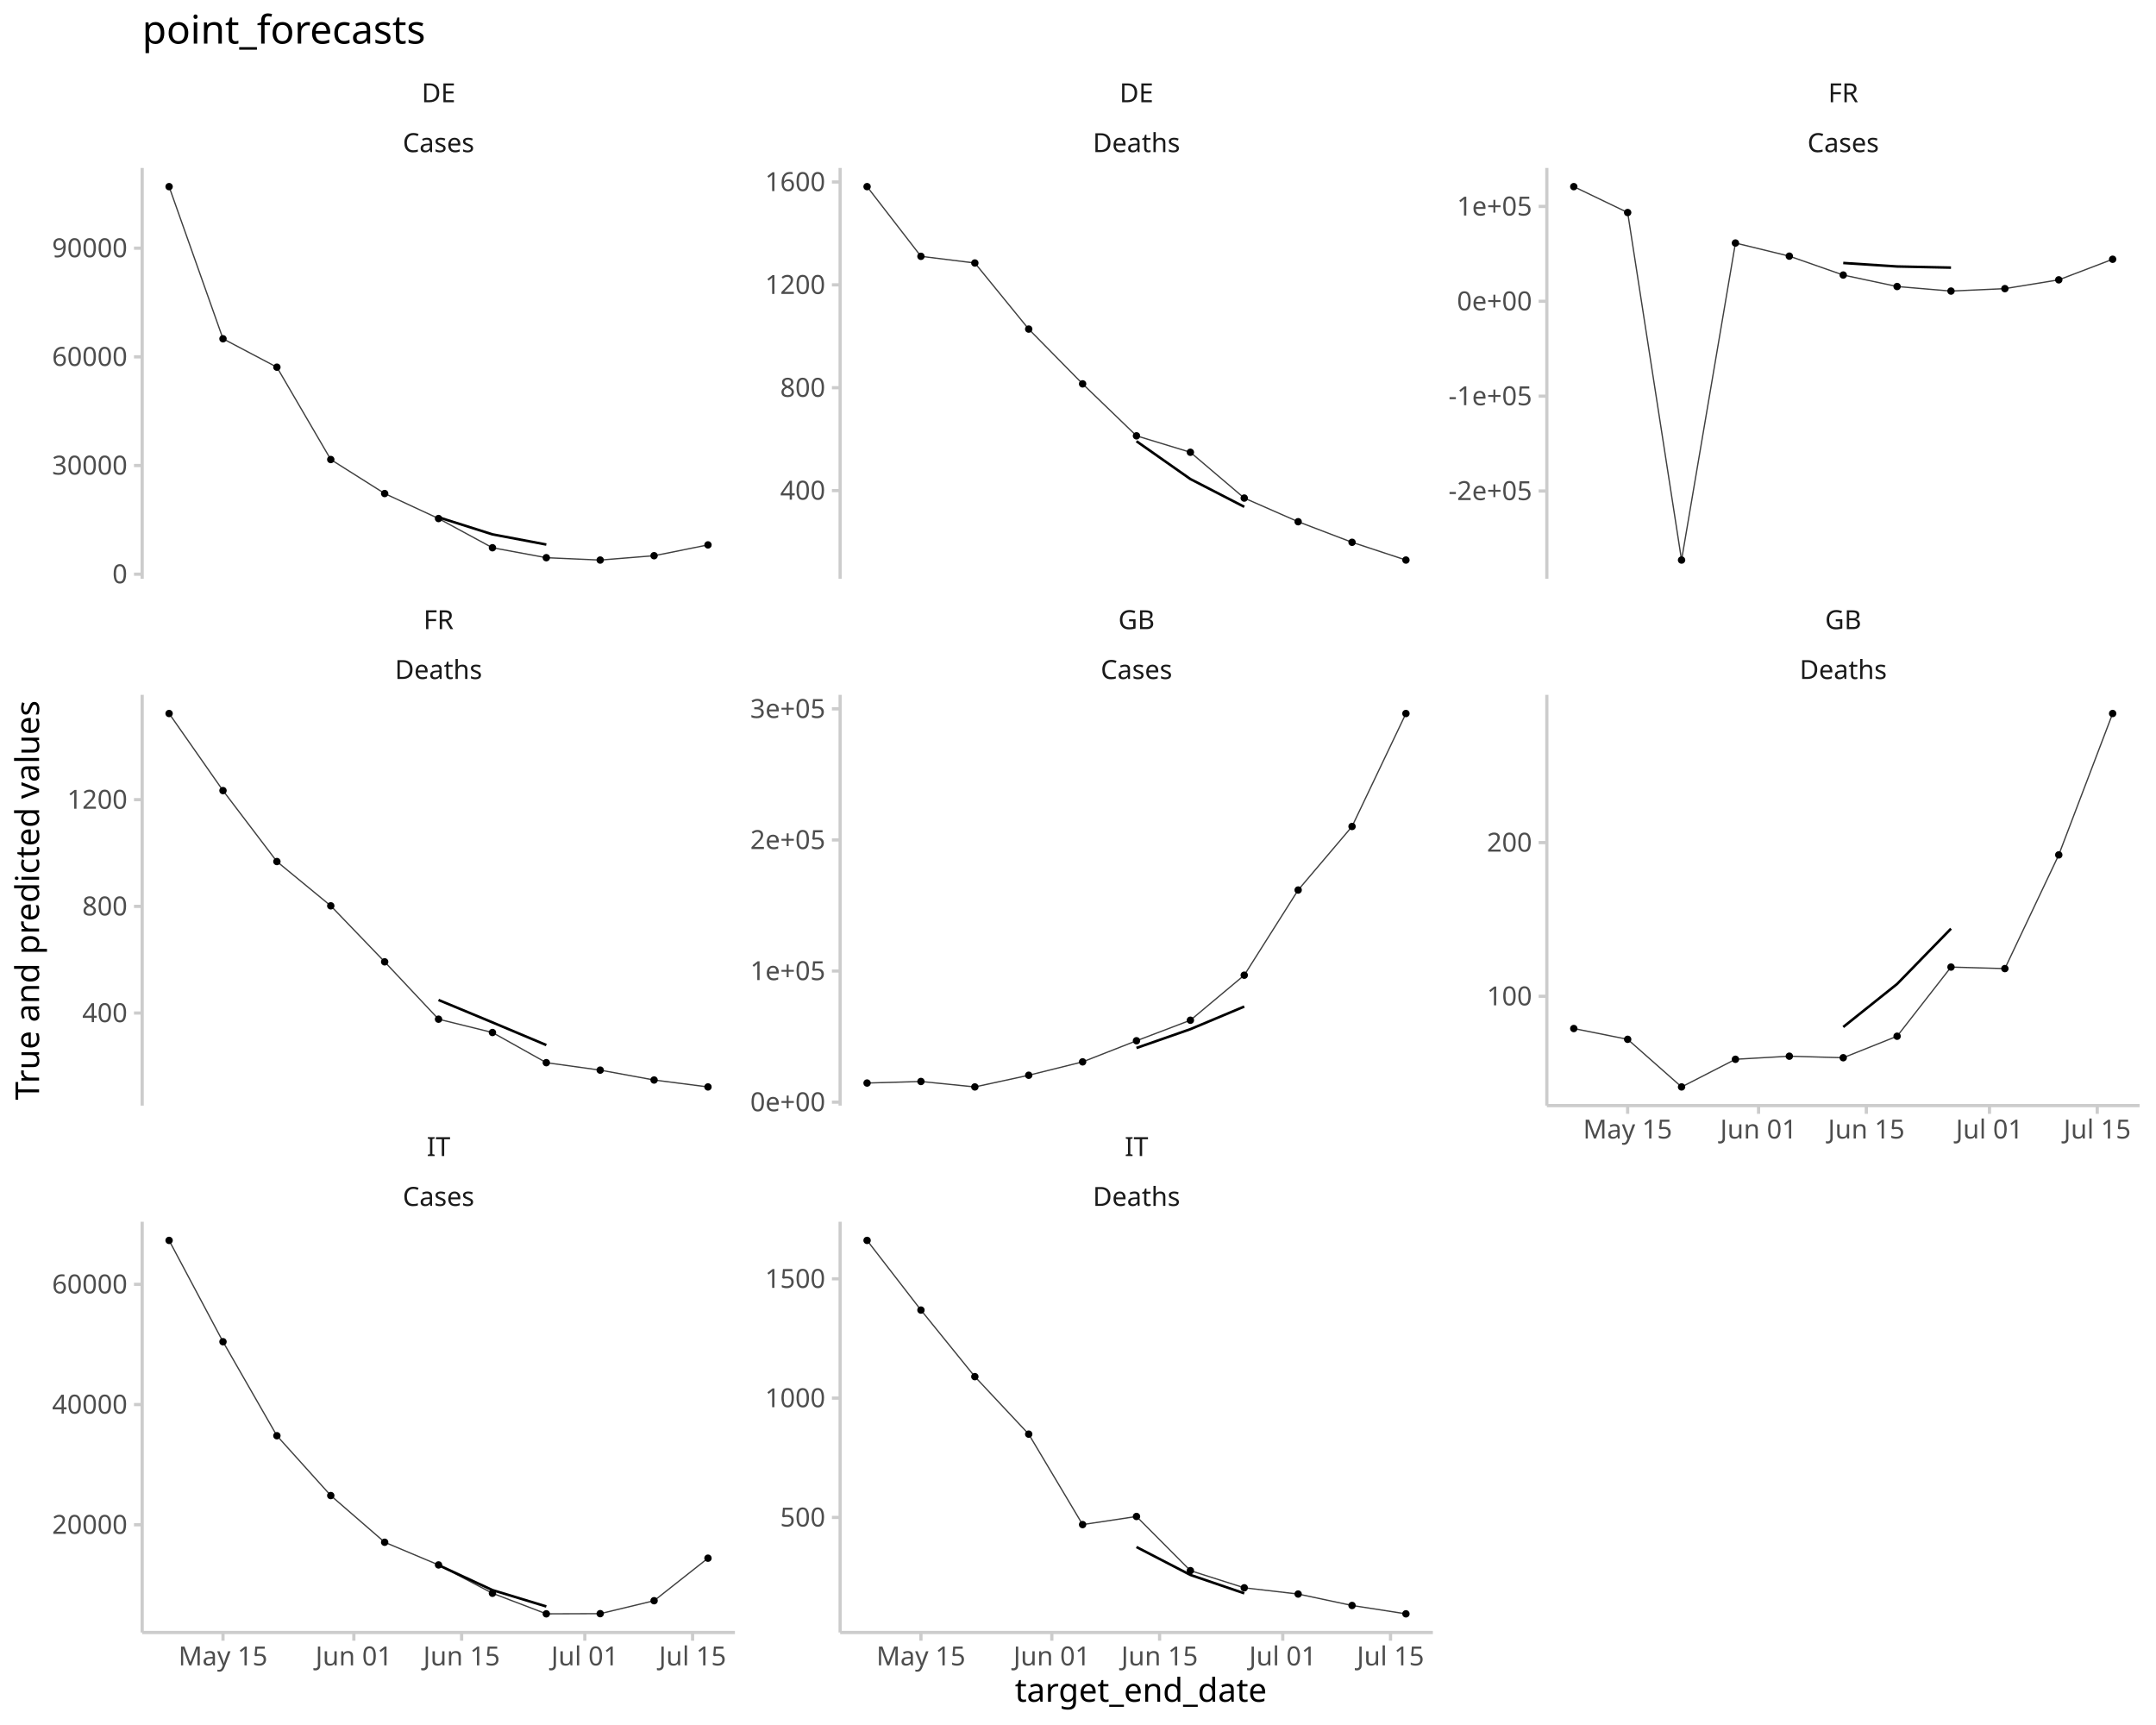
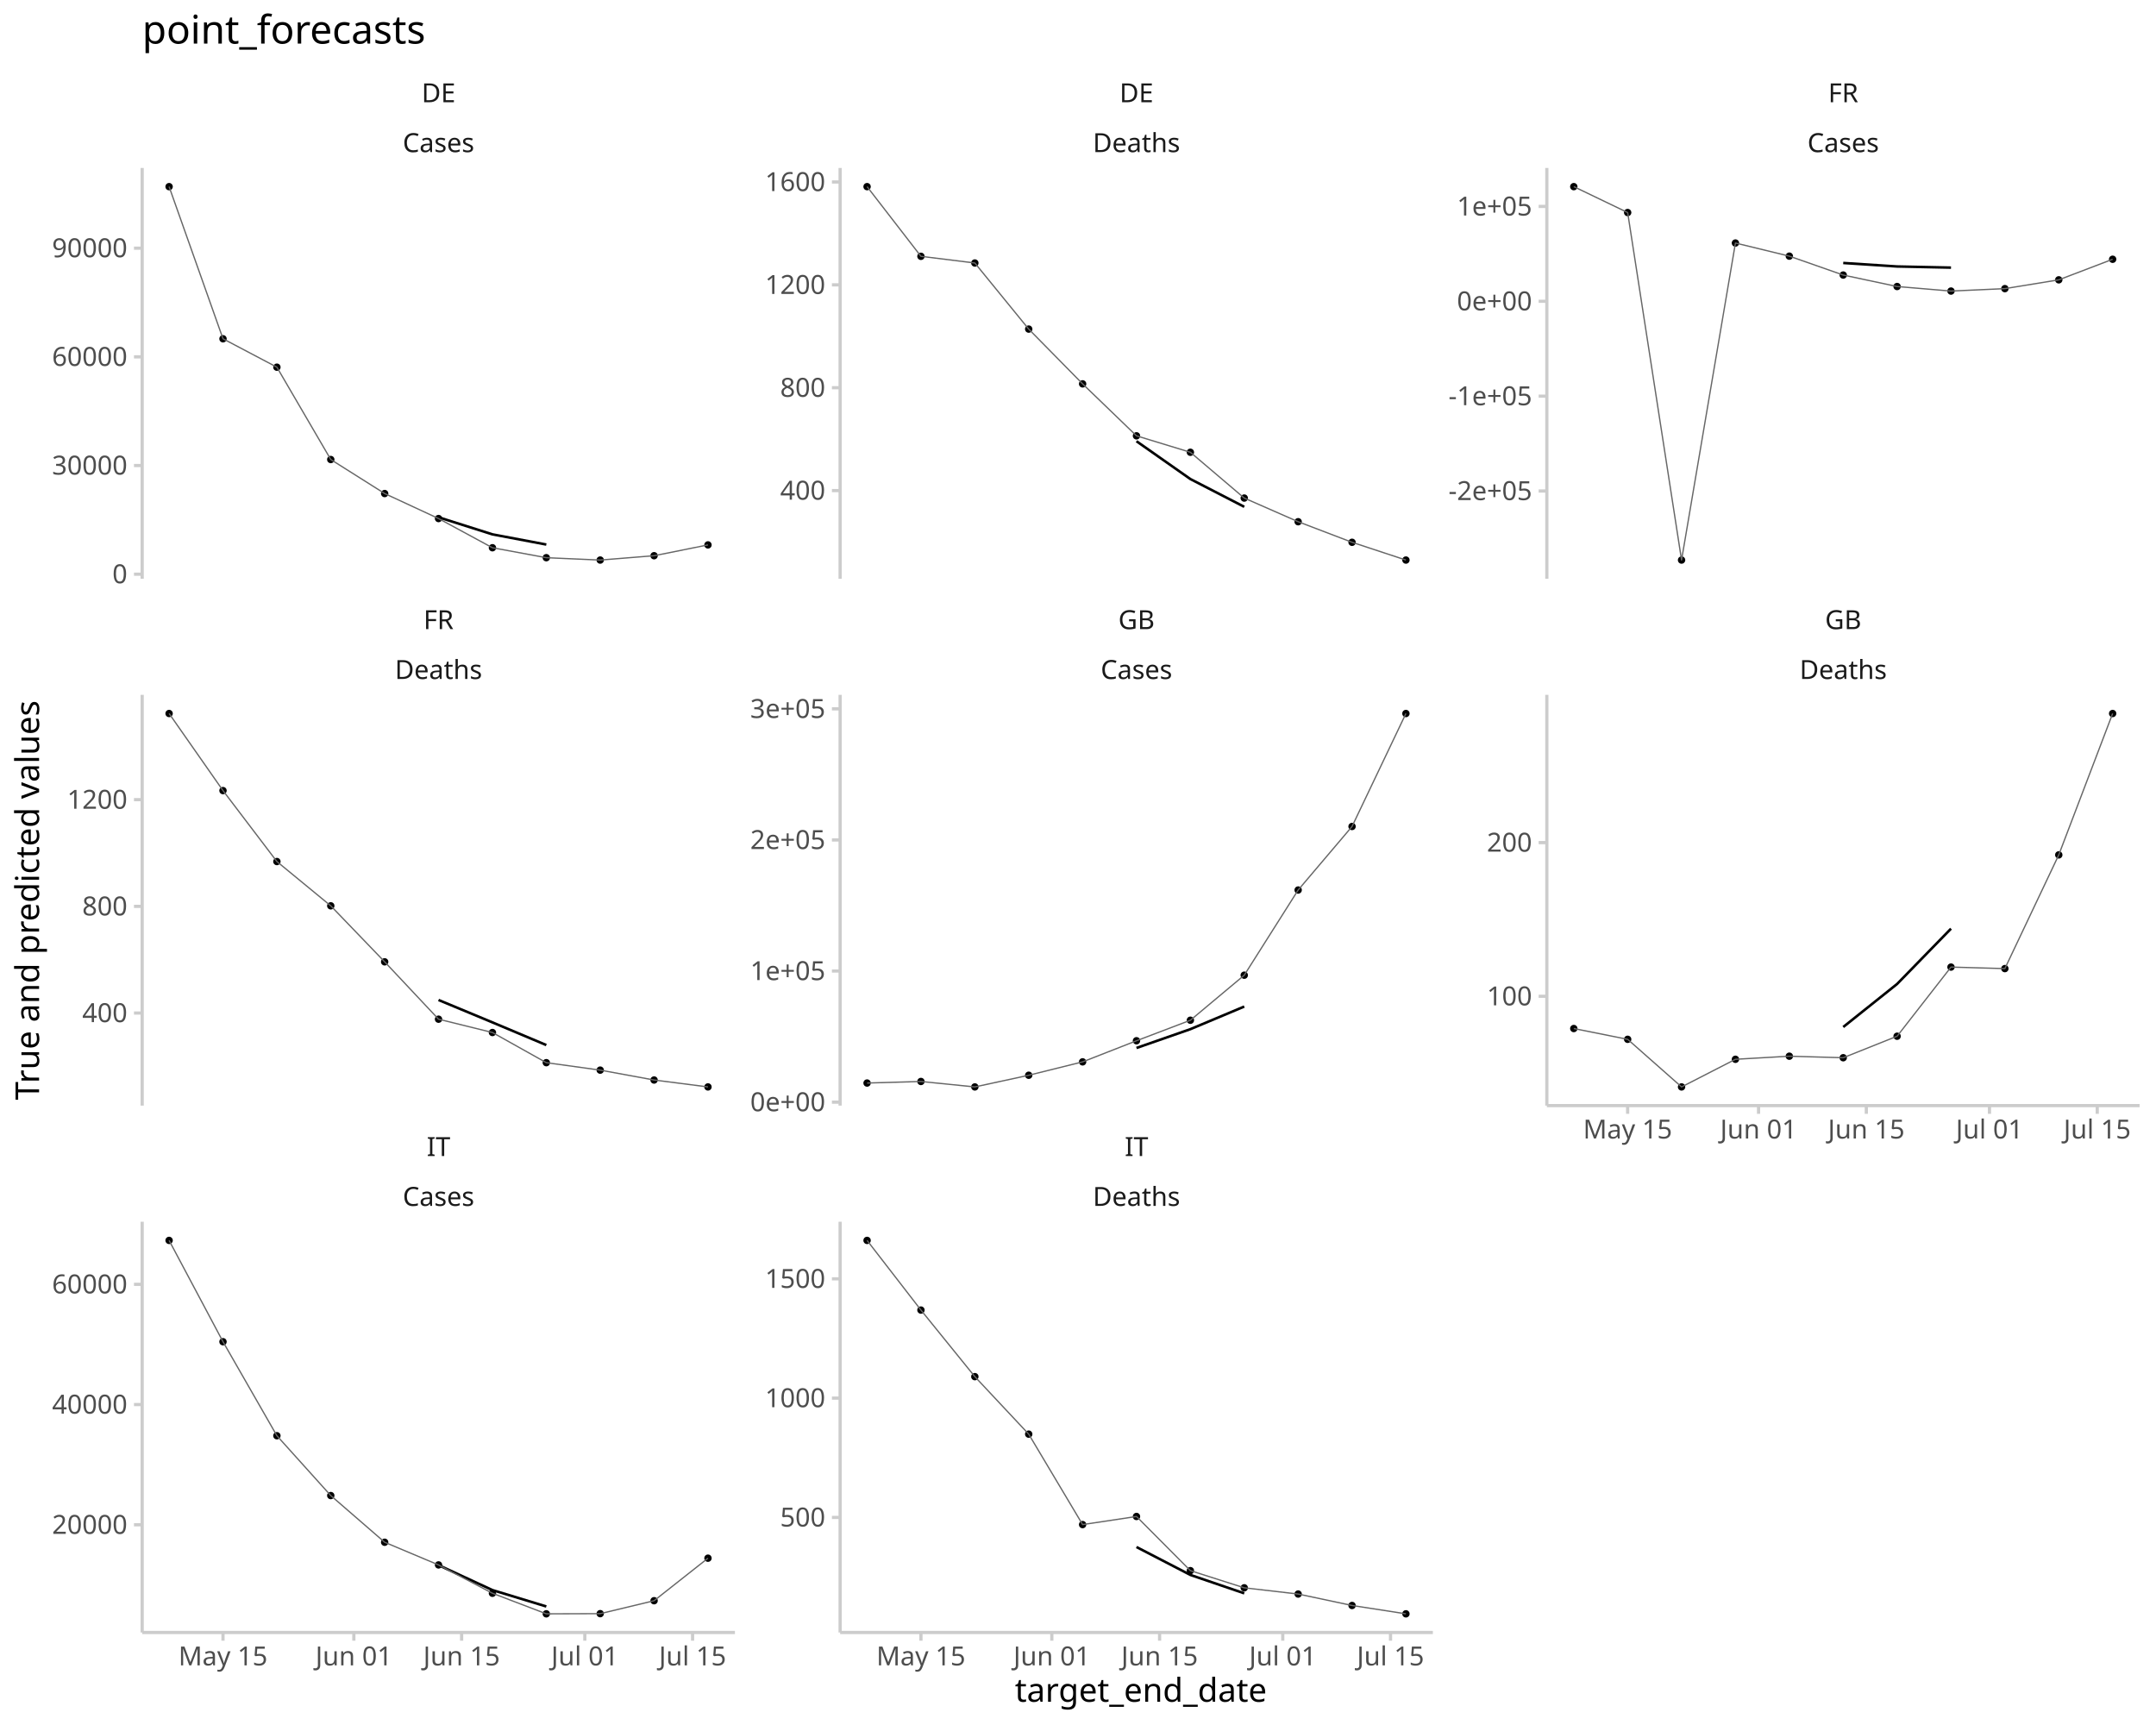
<svg xmlns="http://www.w3.org/2000/svg" class="svglite" data-engine-version="2.0" width="720.00pt" height="576.00pt" viewBox="0 0 720.00 576.00">
  <defs>
    <style type="text/css">
    .svglite line, .svglite polyline, .svglite polygon, .svglite path, .svglite rect, .svglite circle {
      fill: none;
      stroke: #000000;
      stroke-linecap: round;
      stroke-linejoin: round;
      stroke-miterlimit: 10.00;
    }
  </style>
  </defs>
  <rect width="100%" height="100%" style="stroke: none; fill: #FFFFFF;" />
  <defs>
    <clipPath id="cpMC4wMHw3MjAuMDB8MC4wMHw1NzYuMDA=">
      <rect x="0.00" y="0.00" width="720.00" height="576.00" />
    </clipPath>
  </defs>
  <g clip-path="url(#cpMC4wMHw3MjAuMDB8MC4wMHw1NzYuMDA=)">
</g>
  <defs>
    <clipPath id="cpNDcuNDh8MjQ1LjQzfDU2LjA4fDE5My4yNA==">
      <rect x="47.48" y="56.08" width="197.95" height="137.16" />
    </clipPath>
  </defs>
  <g clip-path="url(#cpNDcuNDh8MjQ1LjQzfDU2LjA4fDE5My4yNA==)">
    <polyline points="146.45,172.73 164.45,178.43 182.44,181.83 " style="stroke-width: 0.85; stroke-linecap: butt;" />
    <circle cx="56.47" cy="62.32" r="0.89" style="stroke-width: 0.71; fill: #000000;" />
    <circle cx="74.47" cy="113.12" r="0.89" style="stroke-width: 0.71; fill: #000000;" />
    <circle cx="92.47" cy="122.61" r="0.89" style="stroke-width: 0.71; fill: #000000;" />
    <circle cx="110.46" cy="153.44" r="0.89" style="stroke-width: 0.71; fill: #000000;" />
    <circle cx="128.46" cy="164.80" r="0.89" style="stroke-width: 0.71; fill: #000000;" />
    <circle cx="146.45" cy="173.15" r="0.89" style="stroke-width: 0.71; fill: #000000;" />
    <circle cx="164.45" cy="182.90" r="0.89" style="stroke-width: 0.71; fill: #000000;" />
    <circle cx="182.44" cy="186.22" r="0.89" style="stroke-width: 0.71; fill: #000000;" />
    <circle cx="200.44" cy="187.01" r="0.89" style="stroke-width: 0.71; fill: #000000;" />
    <circle cx="218.43" cy="185.56" r="0.89" style="stroke-width: 0.71; fill: #000000;" />
    <circle cx="236.43" cy="181.95" r="0.89" style="stroke-width: 0.71; fill: #000000;" />
-     <polyline points="56.47,62.32 74.47,113.12 92.47,122.61 110.46,153.44 128.46,164.80 146.45,173.15 164.45,182.90 182.44,186.22 200.44,187.01 218.43,185.56 236.43,181.95 " style="stroke-width: 0.43; stroke: #000000; stroke-opacity: 0.75; stroke-linecap: butt;" />
+     <polyline points="56.47,62.32 74.47,113.12 92.47,122.61 110.46,153.44 128.46,164.80 146.45,173.15 164.45,182.90 182.44,186.22 200.44,187.01 218.43,185.56 236.43,181.95 " style="stroke-width: 0.43; stroke: #666666; stroke-linecap: butt;" />
  </g>
  <g clip-path="url(#cpMC4wMHw3MjAuMDB8MC4wMHw1NzYuMDA=)">
</g>
  <defs>
    <clipPath id="cpNDcuNDh8MjQ1LjQzfDIzMi4wMnwzNjkuMTg=">
      <rect x="47.48" y="232.02" width="197.95" height="137.16" />
    </clipPath>
  </defs>
  <g clip-path="url(#cpNDcuNDh8MjQ1LjQzfDIzMi4wMnwzNjkuMTg=)">
    <polyline points="146.45,333.91 164.45,341.39 182.44,348.96 " style="stroke-width: 0.85; stroke-linecap: butt;" />
    <circle cx="56.47" cy="238.25" r="0.89" style="stroke-width: 0.71; fill: #000000;" />
    <circle cx="74.47" cy="263.99" r="0.89" style="stroke-width: 0.71; fill: #000000;" />
    <circle cx="92.47" cy="287.68" r="0.89" style="stroke-width: 0.71; fill: #000000;" />
    <circle cx="110.46" cy="302.47" r="0.89" style="stroke-width: 0.71; fill: #000000;" />
    <circle cx="128.46" cy="321.17" r="0.89" style="stroke-width: 0.71; fill: #000000;" />
    <circle cx="146.45" cy="340.32" r="0.89" style="stroke-width: 0.71; fill: #000000;" />
    <circle cx="164.45" cy="344.77" r="0.89" style="stroke-width: 0.71; fill: #000000;" />
    <circle cx="182.44" cy="354.84" r="0.89" style="stroke-width: 0.71; fill: #000000;" />
    <circle cx="200.44" cy="357.33" r="0.89" style="stroke-width: 0.71; fill: #000000;" />
    <circle cx="218.43" cy="360.63" r="0.89" style="stroke-width: 0.71; fill: #000000;" />
    <circle cx="236.43" cy="362.94" r="0.89" style="stroke-width: 0.71; fill: #000000;" />
-     <polyline points="56.47,238.25 74.47,263.99 92.47,287.68 110.46,302.47 128.46,321.17 146.45,340.32 164.45,344.77 182.44,354.84 200.44,357.33 218.43,360.63 236.43,362.94 " style="stroke-width: 0.43; stroke: #000000; stroke-opacity: 0.75; stroke-linecap: butt;" />
+     <polyline points="56.47,238.25 74.47,263.99 92.47,287.68 110.46,302.47 128.46,321.17 146.45,340.32 164.45,344.77 182.44,354.84 200.44,357.33 218.43,360.63 236.43,362.94 " style="stroke-width: 0.43; stroke: #666666; stroke-linecap: butt;" />
  </g>
  <g clip-path="url(#cpMC4wMHw3MjAuMDB8MC4wMHw1NzYuMDA=)">
</g>
  <defs>
    <clipPath id="cpNDcuNDh8MjQ1LjQzfDQwNy45Nnw1NDUuMTE=">
      <rect x="47.48" y="407.96" width="197.95" height="137.16" />
    </clipPath>
  </defs>
  <g clip-path="url(#cpNDcuNDh8MjQ1LjQzfDQwNy45Nnw1NDUuMTE=)">
    <polyline points="146.45,522.62 164.45,530.95 182.44,536.42 " style="stroke-width: 0.85; stroke-linecap: butt;" />
    <circle cx="56.47" cy="414.19" r="0.89" style="stroke-width: 0.71; fill: #000000;" />
    <circle cx="74.47" cy="448.02" r="0.89" style="stroke-width: 0.71; fill: #000000;" />
    <circle cx="92.47" cy="479.41" r="0.89" style="stroke-width: 0.71; fill: #000000;" />
    <circle cx="110.46" cy="499.39" r="0.89" style="stroke-width: 0.71; fill: #000000;" />
    <circle cx="128.46" cy="514.98" r="0.89" style="stroke-width: 0.71; fill: #000000;" />
    <circle cx="146.45" cy="522.55" r="0.89" style="stroke-width: 0.71; fill: #000000;" />
    <circle cx="164.45" cy="532.01" r="0.89" style="stroke-width: 0.71; fill: #000000;" />
    <circle cx="182.44" cy="538.88" r="0.89" style="stroke-width: 0.71; fill: #000000;" />
    <circle cx="200.44" cy="538.82" r="0.89" style="stroke-width: 0.71; fill: #000000;" />
    <circle cx="218.43" cy="534.50" r="0.89" style="stroke-width: 0.71; fill: #000000;" />
    <circle cx="236.43" cy="520.30" r="0.89" style="stroke-width: 0.71; fill: #000000;" />
-     <polyline points="56.47,414.19 74.47,448.02 92.47,479.41 110.46,499.39 128.46,514.98 146.45,522.55 164.45,532.01 182.44,538.88 200.44,538.82 218.43,534.50 236.43,520.30 " style="stroke-width: 0.43; stroke: #000000; stroke-opacity: 0.75; stroke-linecap: butt;" />
+     <polyline points="56.47,414.19 74.47,448.02 92.47,479.41 110.46,499.39 128.46,514.98 146.45,522.55 164.45,532.01 182.44,538.88 200.44,538.82 218.43,534.50 236.43,520.30 " style="stroke-width: 0.43; stroke: #666666; stroke-linecap: butt;" />
  </g>
  <g clip-path="url(#cpMC4wMHw3MjAuMDB8MC4wMHw1NzYuMDA=)">
</g>
  <defs>
    <clipPath id="cpMjgwLjU2fDQ3OC41MXw1Ni4wOHwxOTMuMjQ=">
      <rect x="280.56" y="56.08" width="197.95" height="137.16" />
    </clipPath>
  </defs>
  <g clip-path="url(#cpMjgwLjU2fDQ3OC41MXw1Ni4wOHwxOTMuMjQ=)">
    <polyline points="379.53,147.33 397.53,159.96 415.52,169.23 " style="stroke-width: 0.85; stroke-linecap: butt;" />
    <circle cx="289.56" cy="62.32" r="0.89" style="stroke-width: 0.71; fill: #000000;" />
    <circle cx="307.55" cy="85.59" r="0.89" style="stroke-width: 0.71; fill: #000000;" />
    <circle cx="325.55" cy="87.82" r="0.89" style="stroke-width: 0.71; fill: #000000;" />
    <circle cx="343.54" cy="109.89" r="0.89" style="stroke-width: 0.71; fill: #000000;" />
    <circle cx="361.54" cy="128.18" r="0.89" style="stroke-width: 0.71; fill: #000000;" />
    <circle cx="379.53" cy="145.53" r="0.89" style="stroke-width: 0.71; fill: #000000;" />
    <circle cx="397.53" cy="151.02" r="0.89" style="stroke-width: 0.71; fill: #000000;" />
    <circle cx="415.52" cy="166.31" r="0.89" style="stroke-width: 0.71; fill: #000000;" />
    <circle cx="433.52" cy="174.21" r="0.89" style="stroke-width: 0.71; fill: #000000;" />
    <circle cx="451.52" cy="181.08" r="0.89" style="stroke-width: 0.71; fill: #000000;" />
    <circle cx="469.51" cy="187.01" r="0.89" style="stroke-width: 0.71; fill: #000000;" />
-     <polyline points="289.56,62.32 307.55,85.59 325.55,87.82 343.54,109.89 361.54,128.18 379.53,145.53 397.53,151.02 415.52,166.31 433.52,174.21 451.52,181.08 469.51,187.01 " style="stroke-width: 0.43; stroke: #000000; stroke-opacity: 0.75; stroke-linecap: butt;" />
+     <polyline points="289.56,62.32 307.55,85.59 325.55,87.82 343.54,109.89 361.54,128.18 379.53,145.53 397.53,151.02 415.52,166.31 433.52,174.21 451.52,181.08 469.51,187.01 " style="stroke-width: 0.43; stroke: #666666; stroke-linecap: butt;" />
  </g>
  <g clip-path="url(#cpMC4wMHw3MjAuMDB8MC4wMHw1NzYuMDA=)">
</g>
  <defs>
    <clipPath id="cpMjgwLjU2fDQ3OC41MXwyMzIuMDJ8MzY5LjE4">
      <rect x="280.56" y="232.02" width="197.95" height="137.16" />
    </clipPath>
  </defs>
  <g clip-path="url(#cpMjgwLjU2fDQ3OC41MXwyMzIuMDJ8MzY5LjE4)">
    <polyline points="379.53,349.93 397.53,343.65 415.52,336.10 " style="stroke-width: 0.85; stroke-linecap: butt;" />
    <circle cx="289.56" cy="361.64" r="0.89" style="stroke-width: 0.71; fill: #000000;" />
    <circle cx="307.55" cy="361.12" r="0.89" style="stroke-width: 0.71; fill: #000000;" />
    <circle cx="325.55" cy="362.94" r="0.89" style="stroke-width: 0.71; fill: #000000;" />
    <circle cx="343.54" cy="359.04" r="0.89" style="stroke-width: 0.71; fill: #000000;" />
    <circle cx="361.54" cy="354.57" r="0.89" style="stroke-width: 0.71; fill: #000000;" />
    <circle cx="379.53" cy="347.52" r="0.89" style="stroke-width: 0.71; fill: #000000;" />
    <circle cx="397.53" cy="340.67" r="0.89" style="stroke-width: 0.71; fill: #000000;" />
    <circle cx="415.52" cy="325.63" r="0.89" style="stroke-width: 0.71; fill: #000000;" />
    <circle cx="433.52" cy="297.19" r="0.89" style="stroke-width: 0.71; fill: #000000;" />
    <circle cx="451.52" cy="275.97" r="0.89" style="stroke-width: 0.71; fill: #000000;" />
    <circle cx="469.51" cy="238.25" r="0.89" style="stroke-width: 0.71; fill: #000000;" />
-     <polyline points="289.56,361.64 307.55,361.12 325.55,362.94 343.54,359.04 361.54,354.57 379.53,347.52 397.53,340.67 415.52,325.63 433.52,297.19 451.52,275.97 469.51,238.25 " style="stroke-width: 0.43; stroke: #000000; stroke-opacity: 0.75; stroke-linecap: butt;" />
+     <polyline points="289.56,361.64 307.55,361.12 325.55,362.94 343.54,359.04 361.54,354.57 379.53,347.52 397.53,340.67 415.52,325.63 433.52,297.19 451.52,275.97 469.51,238.25 " style="stroke-width: 0.43; stroke: #666666; stroke-linecap: butt;" />
  </g>
  <g clip-path="url(#cpMC4wMHw3MjAuMDB8MC4wMHw1NzYuMDA=)">
</g>
  <defs>
    <clipPath id="cpMjgwLjU2fDQ3OC41MXw0MDcuOTZ8NTQ1LjEx">
      <rect x="280.56" y="407.96" width="197.95" height="137.16" />
    </clipPath>
  </defs>
  <g clip-path="url(#cpMjgwLjU2fDQ3OC41MXw0MDcuOTZ8NTQ1LjEx)">
    <polyline points="379.53,516.57 397.53,525.89 415.52,532.03 " style="stroke-width: 0.85; stroke-linecap: butt;" />
    <circle cx="289.56" cy="414.19" r="0.89" style="stroke-width: 0.71; fill: #000000;" />
    <circle cx="307.55" cy="437.45" r="0.89" style="stroke-width: 0.71; fill: #000000;" />
    <circle cx="325.55" cy="459.68" r="0.89" style="stroke-width: 0.71; fill: #000000;" />
    <circle cx="343.54" cy="478.88" r="0.89" style="stroke-width: 0.71; fill: #000000;" />
    <circle cx="361.54" cy="509.08" r="0.89" style="stroke-width: 0.71; fill: #000000;" />
    <circle cx="379.53" cy="506.37" r="0.89" style="stroke-width: 0.71; fill: #000000;" />
    <circle cx="397.53" cy="524.46" r="0.89" style="stroke-width: 0.71; fill: #000000;" />
    <circle cx="415.52" cy="530.19" r="0.89" style="stroke-width: 0.71; fill: #000000;" />
    <circle cx="433.52" cy="532.27" r="0.89" style="stroke-width: 0.71; fill: #000000;" />
    <circle cx="451.52" cy="536.09" r="0.89" style="stroke-width: 0.71; fill: #000000;" />
    <circle cx="469.51" cy="538.88" r="0.89" style="stroke-width: 0.71; fill: #000000;" />
-     <polyline points="289.56,414.19 307.55,437.45 325.55,459.68 343.54,478.88 361.54,509.08 379.53,506.37 397.53,524.46 415.52,530.19 433.52,532.27 451.52,536.09 469.51,538.88 " style="stroke-width: 0.43; stroke: #000000; stroke-opacity: 0.75; stroke-linecap: butt;" />
+     <polyline points="289.56,414.19 307.55,437.45 325.55,459.68 343.54,478.88 361.54,509.08 379.53,506.37 397.53,524.46 415.52,530.19 433.52,532.27 451.52,536.09 469.51,538.88 " style="stroke-width: 0.43; stroke: #666666; stroke-linecap: butt;" />
  </g>
  <g clip-path="url(#cpMC4wMHw3MjAuMDB8MC4wMHw1NzYuMDA=)">
</g>
  <defs>
    <clipPath id="cpNTE2LjU3fDcxNC41Mnw1Ni4wOHwxOTMuMjQ=">
      <rect x="516.57" y="56.08" width="197.95" height="137.16" />
    </clipPath>
  </defs>
  <g clip-path="url(#cpNTE2LjU3fDcxNC41Mnw1Ni4wOHwxOTMuMjQ=)">
    <polyline points="615.55,87.81 633.54,88.98 651.54,89.36 " style="stroke-width: 0.85; stroke-linecap: butt;" />
    <circle cx="525.57" cy="62.32" r="0.89" style="stroke-width: 0.71; fill: #000000;" />
    <circle cx="543.56" cy="70.97" r="0.89" style="stroke-width: 0.71; fill: #000000;" />
    <circle cx="561.56" cy="187.01" r="0.89" style="stroke-width: 0.71; fill: #000000;" />
    <circle cx="579.55" cy="81.15" r="0.89" style="stroke-width: 0.71; fill: #000000;" />
    <circle cx="597.55" cy="85.53" r="0.89" style="stroke-width: 0.71; fill: #000000;" />
    <circle cx="615.55" cy="91.84" r="0.89" style="stroke-width: 0.71; fill: #000000;" />
    <circle cx="633.54" cy="95.67" r="0.89" style="stroke-width: 0.71; fill: #000000;" />
    <circle cx="651.54" cy="97.19" r="0.89" style="stroke-width: 0.71; fill: #000000;" />
    <circle cx="669.53" cy="96.38" r="0.89" style="stroke-width: 0.71; fill: #000000;" />
    <circle cx="687.53" cy="93.44" r="0.89" style="stroke-width: 0.71; fill: #000000;" />
    <circle cx="705.52" cy="86.57" r="0.89" style="stroke-width: 0.71; fill: #000000;" />
-     <polyline points="525.57,62.32 543.56,70.97 561.56,187.01 579.55,81.15 597.55,85.53 615.55,91.84 633.54,95.67 651.54,97.19 669.53,96.38 687.53,93.44 705.52,86.57 " style="stroke-width: 0.43; stroke: #000000; stroke-opacity: 0.75; stroke-linecap: butt;" />
+     <polyline points="525.57,62.32 543.56,70.97 561.56,187.01 579.55,81.15 597.55,85.53 615.55,91.84 633.54,95.67 651.54,97.19 669.53,96.38 687.53,93.44 705.52,86.57 " style="stroke-width: 0.43; stroke: #666666; stroke-linecap: butt;" />
  </g>
  <g clip-path="url(#cpMC4wMHw3MjAuMDB8MC4wMHw1NzYuMDA=)">
</g>
  <defs>
    <clipPath id="cpNTE2LjU3fDcxNC41MnwyMzIuMDJ8MzY5LjE4">
      <rect x="516.57" y="232.02" width="197.95" height="137.16" />
    </clipPath>
  </defs>
  <g clip-path="url(#cpNTE2LjU3fDcxNC41MnwyMzIuMDJ8MzY5LjE4)">
    <polyline points="615.55,342.93 633.54,328.56 651.54,310.09 " style="stroke-width: 0.85; stroke-linecap: butt;" />
    <circle cx="525.57" cy="343.44" r="0.89" style="stroke-width: 0.71; fill: #000000;" />
    <circle cx="543.56" cy="347.04" r="0.89" style="stroke-width: 0.71; fill: #000000;" />
    <circle cx="561.56" cy="362.94" r="0.89" style="stroke-width: 0.71; fill: #000000;" />
    <circle cx="579.55" cy="353.71" r="0.89" style="stroke-width: 0.71; fill: #000000;" />
    <circle cx="597.55" cy="352.68" r="0.89" style="stroke-width: 0.71; fill: #000000;" />
    <circle cx="615.55" cy="353.19" r="0.89" style="stroke-width: 0.71; fill: #000000;" />
    <circle cx="633.54" cy="346.01" r="0.89" style="stroke-width: 0.71; fill: #000000;" />
    <circle cx="651.54" cy="322.92" r="0.89" style="stroke-width: 0.71; fill: #000000;" />
    <circle cx="669.53" cy="323.43" r="0.89" style="stroke-width: 0.71; fill: #000000;" />
    <circle cx="687.53" cy="285.46" r="0.89" style="stroke-width: 0.71; fill: #000000;" />
    <circle cx="705.52" cy="238.25" r="0.89" style="stroke-width: 0.71; fill: #000000;" />
-     <polyline points="525.57,343.44 543.56,347.04 561.56,362.94 579.55,353.71 597.55,352.68 615.55,353.19 633.54,346.01 651.54,322.92 669.53,323.43 687.53,285.46 705.52,238.25 " style="stroke-width: 0.43; stroke: #000000; stroke-opacity: 0.75; stroke-linecap: butt;" />
+     <polyline points="525.57,343.44 543.56,347.04 561.56,362.94 579.55,353.71 597.55,352.68 615.55,353.19 633.54,346.01 651.54,322.92 669.53,323.43 687.53,285.46 705.52,238.25 " style="stroke-width: 0.43; stroke: #666666; stroke-linecap: butt;" />
  </g>
  <g clip-path="url(#cpMC4wMHw3MjAuMDB8MC4wMHw1NzYuMDA=)">
</g>
  <defs>
    <clipPath id="cpNTE2LjU3fDcxNC41Mnw0MDcuOTZ8NTQ1LjEx">
      <rect x="516.57" y="407.96" width="197.95" height="137.16" />
    </clipPath>
  </defs>
  <g clip-path="url(#cpNTE2LjU3fDcxNC41Mnw0MDcuOTZ8NTQ1LjEx)">
</g>
  <g clip-path="url(#cpMC4wMHw3MjAuMDB8MC4wMHw1NzYuMDA=)">
</g>
  <defs>
    <clipPath id="cpNDcuNDh8MjQ1LjQzfDM3NC42Nnw0MDcuOTY=">
      <rect x="47.48" y="374.66" width="197.95" height="33.30" />
    </clipPath>
  </defs>
  <g clip-path="url(#cpNDcuNDh8MjQ1LjQzfDM3NC42Nnw0MDcuOTY=)">
</g>
  <defs>
    <clipPath id="cpNDcuNDh8MjQ1LjQzfDM3NC42NnwzOTEuMzE=">
      <rect x="47.48" y="374.66" width="197.95" height="16.65" />
    </clipPath>
  </defs>
  <g clip-path="url(#cpNDcuNDh8MjQ1LjQzfDM3NC42NnwzOTEuMzE=)">
    <text x="146.45" y="386.01" text-anchor="middle" style="font-size: 8.80px; fill: #1A1A1A; font-family: sans;" textLength="7.82px" lengthAdjust="spacingAndGlyphs">IT</text>
  </g>
  <g clip-path="url(#cpNDcuNDh8MjQ1LjQzfDM3NC42Nnw0MDcuOTY=)">
</g>
  <defs>
    <clipPath id="cpNDcuNDh8MjQ1LjQzfDM5MS4zMXw0MDcuOTY=">
      <rect x="47.48" y="391.31" width="197.95" height="16.65" />
    </clipPath>
  </defs>
  <g clip-path="url(#cpNDcuNDh8MjQ1LjQzfDM5MS4zMXw0MDcuOTY=)">
    <text x="146.45" y="402.66" text-anchor="middle" style="font-size: 8.80px; fill: #1A1A1A; font-family: sans;" textLength="24.95px" lengthAdjust="spacingAndGlyphs">Cases</text>
  </g>
  <g clip-path="url(#cpNDcuNDh8MjQ1LjQzfDM3NC42Nnw0MDcuOTY=)">
</g>
  <g clip-path="url(#cpMC4wMHw3MjAuMDB8MC4wMHw1NzYuMDA=)">
</g>
  <defs>
    <clipPath id="cpMjgwLjU2fDQ3OC41MXwzNzQuNjZ8NDA3Ljk2">
      <rect x="280.56" y="374.66" width="197.95" height="33.30" />
    </clipPath>
  </defs>
  <g clip-path="url(#cpMjgwLjU2fDQ3OC41MXwzNzQuNjZ8NDA3Ljk2)">
</g>
  <defs>
    <clipPath id="cpMjgwLjU2fDQ3OC41MXwzNzQuNjZ8MzkxLjMx">
      <rect x="280.56" y="374.66" width="197.95" height="16.65" />
    </clipPath>
  </defs>
  <g clip-path="url(#cpMjgwLjU2fDQ3OC41MXwzNzQuNjZ8MzkxLjMx)">
    <text x="379.53" y="386.01" text-anchor="middle" style="font-size: 8.80px; fill: #1A1A1A; font-family: sans;" textLength="7.82px" lengthAdjust="spacingAndGlyphs">IT</text>
  </g>
  <g clip-path="url(#cpMjgwLjU2fDQ3OC41MXwzNzQuNjZ8NDA3Ljk2)">
</g>
  <defs>
    <clipPath id="cpMjgwLjU2fDQ3OC41MXwzOTEuMzF8NDA3Ljk2">
      <rect x="280.56" y="391.31" width="197.95" height="16.65" />
    </clipPath>
  </defs>
  <g clip-path="url(#cpMjgwLjU2fDQ3OC41MXwzOTEuMzF8NDA3Ljk2)">
    <text x="379.53" y="402.66" text-anchor="middle" style="font-size: 8.80px; fill: #1A1A1A; font-family: sans;" textLength="27.89px" lengthAdjust="spacingAndGlyphs">Deaths</text>
  </g>
  <g clip-path="url(#cpMjgwLjU2fDQ3OC41MXwzNzQuNjZ8NDA3Ljk2)">
</g>
  <g clip-path="url(#cpMC4wMHw3MjAuMDB8MC4wMHw1NzYuMDA=)">
</g>
  <defs>
    <clipPath id="cpNTE2LjU3fDcxNC41MnwzNzQuNjZ8NDA3Ljk2">
      <rect x="516.57" y="374.66" width="197.95" height="33.30" />
    </clipPath>
  </defs>
  <g clip-path="url(#cpNTE2LjU3fDcxNC41MnwzNzQuNjZ8NDA3Ljk2)">
</g>
  <g clip-path="url(#cpMC4wMHw3MjAuMDB8MC4wMHw1NzYuMDA=)">
</g>
  <defs>
    <clipPath id="cpNDcuNDh8MjQ1LjQzfDE5OC43MnwyMzIuMDI=">
      <rect x="47.48" y="198.72" width="197.95" height="33.30" />
    </clipPath>
  </defs>
  <g clip-path="url(#cpNDcuNDh8MjQ1LjQzfDE5OC43MnwyMzIuMDI=)">
</g>
  <defs>
    <clipPath id="cpNDcuNDh8MjQ1LjQzfDE5OC43MnwyMTUuMzc=">
      <rect x="47.48" y="198.72" width="197.95" height="16.65" />
    </clipPath>
  </defs>
  <g clip-path="url(#cpNDcuNDh8MjQ1LjQzfDE5OC43MnwyMTUuMzc=)">
    <text x="146.45" y="210.07" text-anchor="middle" style="font-size: 8.80px; fill: #1A1A1A; font-family: sans;" textLength="11.73px" lengthAdjust="spacingAndGlyphs">FR</text>
  </g>
  <g clip-path="url(#cpNDcuNDh8MjQ1LjQzfDE5OC43MnwyMzIuMDI=)">
</g>
  <defs>
    <clipPath id="cpNDcuNDh8MjQ1LjQzfDIxNS4zN3wyMzIuMDI=">
      <rect x="47.48" y="215.37" width="197.95" height="16.65" />
    </clipPath>
  </defs>
  <g clip-path="url(#cpNDcuNDh8MjQ1LjQzfDIxNS4zN3wyMzIuMDI=)">
    <text x="146.45" y="226.72" text-anchor="middle" style="font-size: 8.80px; fill: #1A1A1A; font-family: sans;" textLength="27.89px" lengthAdjust="spacingAndGlyphs">Deaths</text>
  </g>
  <g clip-path="url(#cpNDcuNDh8MjQ1LjQzfDE5OC43MnwyMzIuMDI=)">
</g>
  <g clip-path="url(#cpMC4wMHw3MjAuMDB8MC4wMHw1NzYuMDA=)">
</g>
  <defs>
    <clipPath id="cpMjgwLjU2fDQ3OC41MXwxOTguNzJ8MjMyLjAy">
      <rect x="280.56" y="198.72" width="197.95" height="33.30" />
    </clipPath>
  </defs>
  <g clip-path="url(#cpMjgwLjU2fDQ3OC41MXwxOTguNzJ8MjMyLjAy)">
</g>
  <defs>
    <clipPath id="cpMjgwLjU2fDQ3OC41MXwxOTguNzJ8MjE1LjM3">
      <rect x="280.56" y="198.72" width="197.95" height="16.65" />
    </clipPath>
  </defs>
  <g clip-path="url(#cpMjgwLjU2fDQ3OC41MXwxOTguNzJ8MjE1LjM3)">
    <text x="379.53" y="210.07" text-anchor="middle" style="font-size: 8.80px; fill: #1A1A1A; font-family: sans;" textLength="12.72px" lengthAdjust="spacingAndGlyphs">GB</text>
  </g>
  <g clip-path="url(#cpMjgwLjU2fDQ3OC41MXwxOTguNzJ8MjMyLjAy)">
</g>
  <defs>
    <clipPath id="cpMjgwLjU2fDQ3OC41MXwyMTUuMzd8MjMyLjAy">
      <rect x="280.56" y="215.37" width="197.95" height="16.65" />
    </clipPath>
  </defs>
  <g clip-path="url(#cpMjgwLjU2fDQ3OC41MXwyMTUuMzd8MjMyLjAy)">
    <text x="379.53" y="226.72" text-anchor="middle" style="font-size: 8.80px; fill: #1A1A1A; font-family: sans;" textLength="24.95px" lengthAdjust="spacingAndGlyphs">Cases</text>
  </g>
  <g clip-path="url(#cpMjgwLjU2fDQ3OC41MXwxOTguNzJ8MjMyLjAy)">
</g>
  <g clip-path="url(#cpMC4wMHw3MjAuMDB8MC4wMHw1NzYuMDA=)">
</g>
  <defs>
    <clipPath id="cpNTE2LjU3fDcxNC41MnwxOTguNzJ8MjMyLjAy">
      <rect x="516.57" y="198.72" width="197.95" height="33.30" />
    </clipPath>
  </defs>
  <g clip-path="url(#cpNTE2LjU3fDcxNC41MnwxOTguNzJ8MjMyLjAy)">
</g>
  <defs>
    <clipPath id="cpNTE2LjU3fDcxNC41MnwxOTguNzJ8MjE1LjM3">
      <rect x="516.57" y="198.72" width="197.95" height="16.65" />
    </clipPath>
  </defs>
  <g clip-path="url(#cpNTE2LjU3fDcxNC41MnwxOTguNzJ8MjE1LjM3)">
    <text x="615.55" y="210.07" text-anchor="middle" style="font-size: 8.80px; fill: #1A1A1A; font-family: sans;" textLength="12.72px" lengthAdjust="spacingAndGlyphs">GB</text>
  </g>
  <g clip-path="url(#cpNTE2LjU3fDcxNC41MnwxOTguNzJ8MjMyLjAy)">
</g>
  <defs>
    <clipPath id="cpNTE2LjU3fDcxNC41MnwyMTUuMzd8MjMyLjAy">
      <rect x="516.57" y="215.37" width="197.95" height="16.65" />
    </clipPath>
  </defs>
  <g clip-path="url(#cpNTE2LjU3fDcxNC41MnwyMTUuMzd8MjMyLjAy)">
    <text x="615.55" y="226.72" text-anchor="middle" style="font-size: 8.80px; fill: #1A1A1A; font-family: sans;" textLength="27.89px" lengthAdjust="spacingAndGlyphs">Deaths</text>
  </g>
  <g clip-path="url(#cpNTE2LjU3fDcxNC41MnwxOTguNzJ8MjMyLjAy)">
</g>
  <g clip-path="url(#cpMC4wMHw3MjAuMDB8MC4wMHw1NzYuMDA=)">
</g>
  <defs>
    <clipPath id="cpNDcuNDh8MjQ1LjQzfDIyLjc4fDU2LjA4">
      <rect x="47.48" y="22.78" width="197.95" height="33.30" />
    </clipPath>
  </defs>
  <g clip-path="url(#cpNDcuNDh8MjQ1LjQzfDIyLjc4fDU2LjA4)">
</g>
  <defs>
    <clipPath id="cpNDcuNDh8MjQ1LjQzfDIyLjc4fDM5LjQz">
      <rect x="47.48" y="22.78" width="197.95" height="16.65" />
    </clipPath>
  </defs>
  <g clip-path="url(#cpNDcuNDh8MjQ1LjQzfDIyLjc4fDM5LjQz)">
    <text x="146.45" y="34.14" text-anchor="middle" style="font-size: 8.80px; fill: #1A1A1A; font-family: sans;" textLength="12.23px" lengthAdjust="spacingAndGlyphs">DE</text>
  </g>
  <g clip-path="url(#cpNDcuNDh8MjQ1LjQzfDIyLjc4fDU2LjA4)">
</g>
  <defs>
    <clipPath id="cpNDcuNDh8MjQ1LjQzfDM5LjQzfDU2LjA4">
      <rect x="47.48" y="39.43" width="197.95" height="16.65" />
    </clipPath>
  </defs>
  <g clip-path="url(#cpNDcuNDh8MjQ1LjQzfDM5LjQzfDU2LjA4)">
    <text x="146.45" y="50.79" text-anchor="middle" style="font-size: 8.80px; fill: #1A1A1A; font-family: sans;" textLength="24.95px" lengthAdjust="spacingAndGlyphs">Cases</text>
  </g>
  <g clip-path="url(#cpNDcuNDh8MjQ1LjQzfDIyLjc4fDU2LjA4)">
</g>
  <g clip-path="url(#cpMC4wMHw3MjAuMDB8MC4wMHw1NzYuMDA=)">
</g>
  <defs>
    <clipPath id="cpMjgwLjU2fDQ3OC41MXwyMi43OHw1Ni4wOA==">
      <rect x="280.56" y="22.78" width="197.95" height="33.30" />
    </clipPath>
  </defs>
  <g clip-path="url(#cpMjgwLjU2fDQ3OC41MXwyMi43OHw1Ni4wOA==)">
</g>
  <defs>
    <clipPath id="cpMjgwLjU2fDQ3OC41MXwyMi43OHwzOS40Mw==">
      <rect x="280.56" y="22.78" width="197.95" height="16.65" />
    </clipPath>
  </defs>
  <g clip-path="url(#cpMjgwLjU2fDQ3OC41MXwyMi43OHwzOS40Mw==)">
    <text x="379.53" y="34.14" text-anchor="middle" style="font-size: 8.80px; fill: #1A1A1A; font-family: sans;" textLength="12.23px" lengthAdjust="spacingAndGlyphs">DE</text>
  </g>
  <g clip-path="url(#cpMjgwLjU2fDQ3OC41MXwyMi43OHw1Ni4wOA==)">
</g>
  <defs>
    <clipPath id="cpMjgwLjU2fDQ3OC41MXwzOS40M3w1Ni4wOA==">
      <rect x="280.56" y="39.43" width="197.95" height="16.65" />
    </clipPath>
  </defs>
  <g clip-path="url(#cpMjgwLjU2fDQ3OC41MXwzOS40M3w1Ni4wOA==)">
    <text x="379.53" y="50.79" text-anchor="middle" style="font-size: 8.80px; fill: #1A1A1A; font-family: sans;" textLength="27.89px" lengthAdjust="spacingAndGlyphs">Deaths</text>
  </g>
  <g clip-path="url(#cpMjgwLjU2fDQ3OC41MXwyMi43OHw1Ni4wOA==)">
</g>
  <g clip-path="url(#cpMC4wMHw3MjAuMDB8MC4wMHw1NzYuMDA=)">
</g>
  <defs>
    <clipPath id="cpNTE2LjU3fDcxNC41MnwyMi43OHw1Ni4wOA==">
      <rect x="516.57" y="22.78" width="197.95" height="33.30" />
    </clipPath>
  </defs>
  <g clip-path="url(#cpNTE2LjU3fDcxNC41MnwyMi43OHw1Ni4wOA==)">
</g>
  <defs>
    <clipPath id="cpNTE2LjU3fDcxNC41MnwyMi43OHwzOS40Mw==">
      <rect x="516.57" y="22.78" width="197.95" height="16.65" />
    </clipPath>
  </defs>
  <g clip-path="url(#cpNTE2LjU3fDcxNC41MnwyMi43OHwzOS40Mw==)">
    <text x="615.55" y="34.14" text-anchor="middle" style="font-size: 8.80px; fill: #1A1A1A; font-family: sans;" textLength="11.73px" lengthAdjust="spacingAndGlyphs">FR</text>
  </g>
  <g clip-path="url(#cpNTE2LjU3fDcxNC41MnwyMi43OHw1Ni4wOA==)">
</g>
  <defs>
    <clipPath id="cpNTE2LjU3fDcxNC41MnwzOS40M3w1Ni4wOA==">
      <rect x="516.57" y="39.43" width="197.95" height="16.65" />
    </clipPath>
  </defs>
  <g clip-path="url(#cpNTE2LjU3fDcxNC41MnwzOS40M3w1Ni4wOA==)">
    <text x="615.55" y="50.79" text-anchor="middle" style="font-size: 8.80px; fill: #1A1A1A; font-family: sans;" textLength="24.95px" lengthAdjust="spacingAndGlyphs">Cases</text>
  </g>
  <g clip-path="url(#cpNTE2LjU3fDcxNC41MnwyMi43OHw1Ni4wOA==)">
</g>
  <g clip-path="url(#cpMC4wMHw3MjAuMDB8MC4wMHw1NzYuMDA=)">
    <polyline points="47.48,545.11 245.43,545.11 " style="stroke-width: 1.07; stroke: #CCCCCC; stroke-linecap: butt;" />
    <polyline points="74.47,547.85 74.47,545.11 " style="stroke-width: 1.07; stroke: #CCCCCC; stroke-linecap: butt;" />
    <polyline points="118.17,547.85 118.17,545.11 " style="stroke-width: 1.07; stroke: #CCCCCC; stroke-linecap: butt;" />
    <polyline points="154.16,547.85 154.16,545.11 " style="stroke-width: 1.07; stroke: #CCCCCC; stroke-linecap: butt;" />
    <polyline points="195.30,547.85 195.30,545.11 " style="stroke-width: 1.07; stroke: #CCCCCC; stroke-linecap: butt;" />
    <polyline points="231.29,547.85 231.29,545.11 " style="stroke-width: 1.07; stroke: #CCCCCC; stroke-linecap: butt;" />
    <text x="74.47" y="556.10" text-anchor="middle" style="font-size: 8.80px; fill: #4D4D4D; font-family: sans;" textLength="28.87px" lengthAdjust="spacingAndGlyphs">May 15</text>
    <text x="118.17" y="556.10" text-anchor="middle" style="font-size: 8.80px; fill: #4D4D4D; font-family: sans;" textLength="26.43px" lengthAdjust="spacingAndGlyphs">Jun 01</text>
    <text x="154.16" y="556.10" text-anchor="middle" style="font-size: 8.80px; fill: #4D4D4D; font-family: sans;" textLength="26.43px" lengthAdjust="spacingAndGlyphs">Jun 15</text>
    <text x="195.30" y="556.10" text-anchor="middle" style="font-size: 8.80px; fill: #4D4D4D; font-family: sans;" textLength="23.49px" lengthAdjust="spacingAndGlyphs">Jul 01</text>
    <text x="231.29" y="556.10" text-anchor="middle" style="font-size: 8.80px; fill: #4D4D4D; font-family: sans;" textLength="23.49px" lengthAdjust="spacingAndGlyphs">Jul 15</text>
    <polyline points="280.56,545.11 478.51,545.11 " style="stroke-width: 1.07; stroke: #CCCCCC; stroke-linecap: butt;" />
    <polyline points="307.55,547.85 307.55,545.11 " style="stroke-width: 1.07; stroke: #CCCCCC; stroke-linecap: butt;" />
    <polyline points="351.26,547.85 351.26,545.11 " style="stroke-width: 1.07; stroke: #CCCCCC; stroke-linecap: butt;" />
    <polyline points="387.25,547.85 387.25,545.11 " style="stroke-width: 1.07; stroke: #CCCCCC; stroke-linecap: butt;" />
    <polyline points="428.38,547.85 428.38,545.11 " style="stroke-width: 1.07; stroke: #CCCCCC; stroke-linecap: butt;" />
    <polyline points="464.37,547.85 464.37,545.11 " style="stroke-width: 1.07; stroke: #CCCCCC; stroke-linecap: butt;" />
    <text x="307.55" y="556.10" text-anchor="middle" style="font-size: 8.80px; fill: #4D4D4D; font-family: sans;" textLength="28.87px" lengthAdjust="spacingAndGlyphs">May 15</text>
    <text x="351.26" y="556.10" text-anchor="middle" style="font-size: 8.80px; fill: #4D4D4D; font-family: sans;" textLength="26.43px" lengthAdjust="spacingAndGlyphs">Jun 01</text>
    <text x="387.25" y="556.10" text-anchor="middle" style="font-size: 8.80px; fill: #4D4D4D; font-family: sans;" textLength="26.43px" lengthAdjust="spacingAndGlyphs">Jun 15</text>
    <text x="428.38" y="556.10" text-anchor="middle" style="font-size: 8.80px; fill: #4D4D4D; font-family: sans;" textLength="23.49px" lengthAdjust="spacingAndGlyphs">Jul 01</text>
    <text x="464.37" y="556.10" text-anchor="middle" style="font-size: 8.80px; fill: #4D4D4D; font-family: sans;" textLength="23.49px" lengthAdjust="spacingAndGlyphs">Jul 15</text>
    <polyline points="516.57,369.18 714.52,369.18 " style="stroke-width: 1.07; stroke: #CCCCCC; stroke-linecap: butt;" />
    <polyline points="543.56,371.92 543.56,369.18 " style="stroke-width: 1.07; stroke: #CCCCCC; stroke-linecap: butt;" />
    <polyline points="587.27,371.92 587.27,369.18 " style="stroke-width: 1.07; stroke: #CCCCCC; stroke-linecap: butt;" />
    <polyline points="623.26,371.92 623.26,369.18 " style="stroke-width: 1.07; stroke: #CCCCCC; stroke-linecap: butt;" />
    <polyline points="664.39,371.92 664.39,369.18 " style="stroke-width: 1.07; stroke: #CCCCCC; stroke-linecap: butt;" />
    <polyline points="700.38,371.92 700.38,369.18 " style="stroke-width: 1.07; stroke: #CCCCCC; stroke-linecap: butt;" />
    <text x="543.56" y="380.16" text-anchor="middle" style="font-size: 8.80px; fill: #4D4D4D; font-family: sans;" textLength="28.87px" lengthAdjust="spacingAndGlyphs">May 15</text>
    <text x="587.27" y="380.16" text-anchor="middle" style="font-size: 8.80px; fill: #4D4D4D; font-family: sans;" textLength="26.43px" lengthAdjust="spacingAndGlyphs">Jun 01</text>
    <text x="623.26" y="380.16" text-anchor="middle" style="font-size: 8.80px; fill: #4D4D4D; font-family: sans;" textLength="26.43px" lengthAdjust="spacingAndGlyphs">Jun 15</text>
    <text x="664.39" y="380.16" text-anchor="middle" style="font-size: 8.80px; fill: #4D4D4D; font-family: sans;" textLength="23.49px" lengthAdjust="spacingAndGlyphs">Jul 01</text>
    <text x="700.38" y="380.16" text-anchor="middle" style="font-size: 8.80px; fill: #4D4D4D; font-family: sans;" textLength="23.49px" lengthAdjust="spacingAndGlyphs">Jul 15</text>
    <polyline points="516.57,193.24 516.57,56.08 " style="stroke-width: 1.07; stroke: #CCCCCC; stroke-linecap: butt;" />
    <text x="511.64" y="166.98" text-anchor="end" style="font-size: 8.80px; fill: #4D4D4D; font-family: sans;" textLength="27.65px" lengthAdjust="spacingAndGlyphs">-2e+05</text>
    <text x="511.64" y="135.31" text-anchor="end" style="font-size: 8.80px; fill: #4D4D4D; font-family: sans;" textLength="27.65px" lengthAdjust="spacingAndGlyphs">-1e+05</text>
    <text x="511.64" y="103.63" text-anchor="end" style="font-size: 8.80px; fill: #4D4D4D; font-family: sans;" textLength="24.72px" lengthAdjust="spacingAndGlyphs">0e+00</text>
    <text x="511.64" y="71.96" text-anchor="end" style="font-size: 8.80px; fill: #4D4D4D; font-family: sans;" textLength="24.72px" lengthAdjust="spacingAndGlyphs">1e+05</text>
    <polyline points="513.83,163.95 516.57,163.95 " style="stroke-width: 1.07; stroke: #CCCCCC; stroke-linecap: butt;" />
    <polyline points="513.83,132.28 516.57,132.28 " style="stroke-width: 1.07; stroke: #CCCCCC; stroke-linecap: butt;" />
    <polyline points="513.83,100.60 516.57,100.60 " style="stroke-width: 1.07; stroke: #CCCCCC; stroke-linecap: butt;" />
    <polyline points="513.83,68.93 516.57,68.93 " style="stroke-width: 1.07; stroke: #CCCCCC; stroke-linecap: butt;" />
    <polyline points="516.57,369.18 516.57,232.02 " style="stroke-width: 1.07; stroke: #CCCCCC; stroke-linecap: butt;" />
    <text x="511.64" y="335.70" text-anchor="end" style="font-size: 8.80px; fill: #4D4D4D; font-family: sans;" textLength="14.68px" lengthAdjust="spacingAndGlyphs">100</text>
    <text x="511.64" y="284.38" text-anchor="end" style="font-size: 8.80px; fill: #4D4D4D; font-family: sans;" textLength="14.68px" lengthAdjust="spacingAndGlyphs">200</text>
    <polyline points="513.83,332.67 516.57,332.67 " style="stroke-width: 1.07; stroke: #CCCCCC; stroke-linecap: butt;" />
    <polyline points="513.83,281.36 516.57,281.36 " style="stroke-width: 1.07; stroke: #CCCCCC; stroke-linecap: butt;" />
    <polyline points="280.56,193.24 280.56,56.08 " style="stroke-width: 1.07; stroke: #CCCCCC; stroke-linecap: butt;" />
    <text x="275.63" y="166.85" text-anchor="end" style="font-size: 8.80px; fill: #4D4D4D; font-family: sans;" textLength="14.68px" lengthAdjust="spacingAndGlyphs">400</text>
    <text x="275.63" y="132.50" text-anchor="end" style="font-size: 8.80px; fill: #4D4D4D; font-family: sans;" textLength="14.68px" lengthAdjust="spacingAndGlyphs">800</text>
    <text x="275.63" y="98.15" text-anchor="end" style="font-size: 8.80px; fill: #4D4D4D; font-family: sans;" textLength="19.58px" lengthAdjust="spacingAndGlyphs">1200</text>
    <text x="275.63" y="63.80" text-anchor="end" style="font-size: 8.80px; fill: #4D4D4D; font-family: sans;" textLength="19.58px" lengthAdjust="spacingAndGlyphs">1600</text>
    <polyline points="277.82,163.82 280.56,163.82 " style="stroke-width: 1.07; stroke: #CCCCCC; stroke-linecap: butt;" />
    <polyline points="277.82,129.47 280.56,129.47 " style="stroke-width: 1.07; stroke: #CCCCCC; stroke-linecap: butt;" />
    <polyline points="277.82,95.12 280.56,95.12 " style="stroke-width: 1.07; stroke: #CCCCCC; stroke-linecap: butt;" />
    <polyline points="277.82,60.77 280.56,60.77 " style="stroke-width: 1.07; stroke: #CCCCCC; stroke-linecap: butt;" />
    <polyline points="280.56,369.18 280.56,232.02 " style="stroke-width: 1.07; stroke: #CCCCCC; stroke-linecap: butt;" />
    <text x="275.63" y="371.05" text-anchor="end" style="font-size: 8.80px; fill: #4D4D4D; font-family: sans;" textLength="24.72px" lengthAdjust="spacingAndGlyphs">0e+00</text>
    <text x="275.63" y="327.27" text-anchor="end" style="font-size: 8.80px; fill: #4D4D4D; font-family: sans;" textLength="24.72px" lengthAdjust="spacingAndGlyphs">1e+05</text>
    <text x="275.63" y="283.50" text-anchor="end" style="font-size: 8.80px; fill: #4D4D4D; font-family: sans;" textLength="24.72px" lengthAdjust="spacingAndGlyphs">2e+05</text>
    <text x="275.63" y="239.73" text-anchor="end" style="font-size: 8.80px; fill: #4D4D4D; font-family: sans;" textLength="24.72px" lengthAdjust="spacingAndGlyphs">3e+05</text>
    <polyline points="277.82,368.02 280.56,368.02 " style="stroke-width: 1.07; stroke: #CCCCCC; stroke-linecap: butt;" />
    <polyline points="277.82,324.24 280.56,324.24 " style="stroke-width: 1.07; stroke: #CCCCCC; stroke-linecap: butt;" />
    <polyline points="277.82,280.47 280.56,280.47 " style="stroke-width: 1.07; stroke: #CCCCCC; stroke-linecap: butt;" />
    <polyline points="277.82,236.70 280.56,236.70 " style="stroke-width: 1.07; stroke: #CCCCCC; stroke-linecap: butt;" />
    <polyline points="280.56,545.11 280.56,407.96 " style="stroke-width: 1.07; stroke: #CCCCCC; stroke-linecap: butt;" />
    <text x="275.63" y="509.72" text-anchor="end" style="font-size: 8.80px; fill: #4D4D4D; font-family: sans;" textLength="14.68px" lengthAdjust="spacingAndGlyphs">500</text>
    <text x="275.63" y="469.88" text-anchor="end" style="font-size: 8.80px; fill: #4D4D4D; font-family: sans;" textLength="19.58px" lengthAdjust="spacingAndGlyphs">1000</text>
    <text x="275.63" y="430.05" text-anchor="end" style="font-size: 8.80px; fill: #4D4D4D; font-family: sans;" textLength="19.58px" lengthAdjust="spacingAndGlyphs">1500</text>
    <polyline points="277.82,506.69 280.56,506.69 " style="stroke-width: 1.07; stroke: #CCCCCC; stroke-linecap: butt;" />
    <polyline points="277.82,466.85 280.56,466.85 " style="stroke-width: 1.07; stroke: #CCCCCC; stroke-linecap: butt;" />
    <polyline points="277.82,427.02 280.56,427.02 " style="stroke-width: 1.07; stroke: #CCCCCC; stroke-linecap: butt;" />
    <polyline points="47.48,193.24 47.48,56.08 " style="stroke-width: 1.07; stroke: #CCCCCC; stroke-linecap: butt;" />
    <text x="42.55" y="194.76" text-anchor="end" style="font-size: 8.80px; fill: #4D4D4D; font-family: sans;" textLength="4.89px" lengthAdjust="spacingAndGlyphs">0</text>
    <text x="42.55" y="158.47" text-anchor="end" style="font-size: 8.80px; fill: #4D4D4D; font-family: sans;" textLength="24.47px" lengthAdjust="spacingAndGlyphs">30000</text>
    <text x="42.55" y="122.18" text-anchor="end" style="font-size: 8.80px; fill: #4D4D4D; font-family: sans;" textLength="24.47px" lengthAdjust="spacingAndGlyphs">60000</text>
    <text x="42.55" y="85.89" text-anchor="end" style="font-size: 8.80px; fill: #4D4D4D; font-family: sans;" textLength="24.47px" lengthAdjust="spacingAndGlyphs">90000</text>
    <polyline points="44.74,191.73 47.48,191.73 " style="stroke-width: 1.07; stroke: #CCCCCC; stroke-linecap: butt;" />
    <polyline points="44.74,155.44 47.48,155.44 " style="stroke-width: 1.07; stroke: #CCCCCC; stroke-linecap: butt;" />
    <polyline points="44.74,119.15 47.48,119.15 " style="stroke-width: 1.07; stroke: #CCCCCC; stroke-linecap: butt;" />
    <polyline points="44.74,82.87 47.48,82.87 " style="stroke-width: 1.07; stroke: #CCCCCC; stroke-linecap: butt;" />
    <polyline points="47.48,369.18 47.48,232.02 " style="stroke-width: 1.07; stroke: #CCCCCC; stroke-linecap: butt;" />
    <text x="42.55" y="341.30" text-anchor="end" style="font-size: 8.80px; fill: #4D4D4D; font-family: sans;" textLength="14.68px" lengthAdjust="spacingAndGlyphs">400</text>
    <text x="42.55" y="305.67" text-anchor="end" style="font-size: 8.80px; fill: #4D4D4D; font-family: sans;" textLength="14.68px" lengthAdjust="spacingAndGlyphs">800</text>
    <text x="42.55" y="270.05" text-anchor="end" style="font-size: 8.80px; fill: #4D4D4D; font-family: sans;" textLength="19.58px" lengthAdjust="spacingAndGlyphs">1200</text>
    <polyline points="44.74,338.27 47.48,338.27 " style="stroke-width: 1.07; stroke: #CCCCCC; stroke-linecap: butt;" />
    <polyline points="44.74,302.65 47.48,302.65 " style="stroke-width: 1.07; stroke: #CCCCCC; stroke-linecap: butt;" />
    <polyline points="44.74,267.02 47.48,267.02 " style="stroke-width: 1.07; stroke: #CCCCCC; stroke-linecap: butt;" />
    <polyline points="47.48,545.11 47.48,407.96 " style="stroke-width: 1.07; stroke: #CCCCCC; stroke-linecap: butt;" />
    <text x="42.55" y="512.18" text-anchor="end" style="font-size: 8.80px; fill: #4D4D4D; font-family: sans;" textLength="24.47px" lengthAdjust="spacingAndGlyphs">20000</text>
    <text x="42.55" y="472.03" text-anchor="end" style="font-size: 8.80px; fill: #4D4D4D; font-family: sans;" textLength="24.47px" lengthAdjust="spacingAndGlyphs">40000</text>
    <text x="42.55" y="431.88" text-anchor="end" style="font-size: 8.80px; fill: #4D4D4D; font-family: sans;" textLength="24.47px" lengthAdjust="spacingAndGlyphs">60000</text>
    <polyline points="44.74,509.15 47.48,509.15 " style="stroke-width: 1.07; stroke: #CCCCCC; stroke-linecap: butt;" />
    <polyline points="44.74,469.00 47.48,469.00 " style="stroke-width: 1.07; stroke: #CCCCCC; stroke-linecap: butt;" />
    <polyline points="44.74,428.85 47.48,428.85 " style="stroke-width: 1.07; stroke: #CCCCCC; stroke-linecap: butt;" />
    <text x="381.00" y="568.24" text-anchor="middle" style="font-size: 11.00px; font-family: sans;" textLength="80.13px" lengthAdjust="spacingAndGlyphs">target_end_date</text>
    <text transform="translate(13.05,300.60) rotate(-90)" text-anchor="middle" style="font-size: 11.00px; font-family: sans;" textLength="127.20px" lengthAdjust="spacingAndGlyphs">True and predicted values</text>
    <text x="47.48" y="14.56" style="font-size: 13.20px; font-family: sans;" textLength="89.54px" lengthAdjust="spacingAndGlyphs">point_forecasts</text>
  </g>
</svg>
